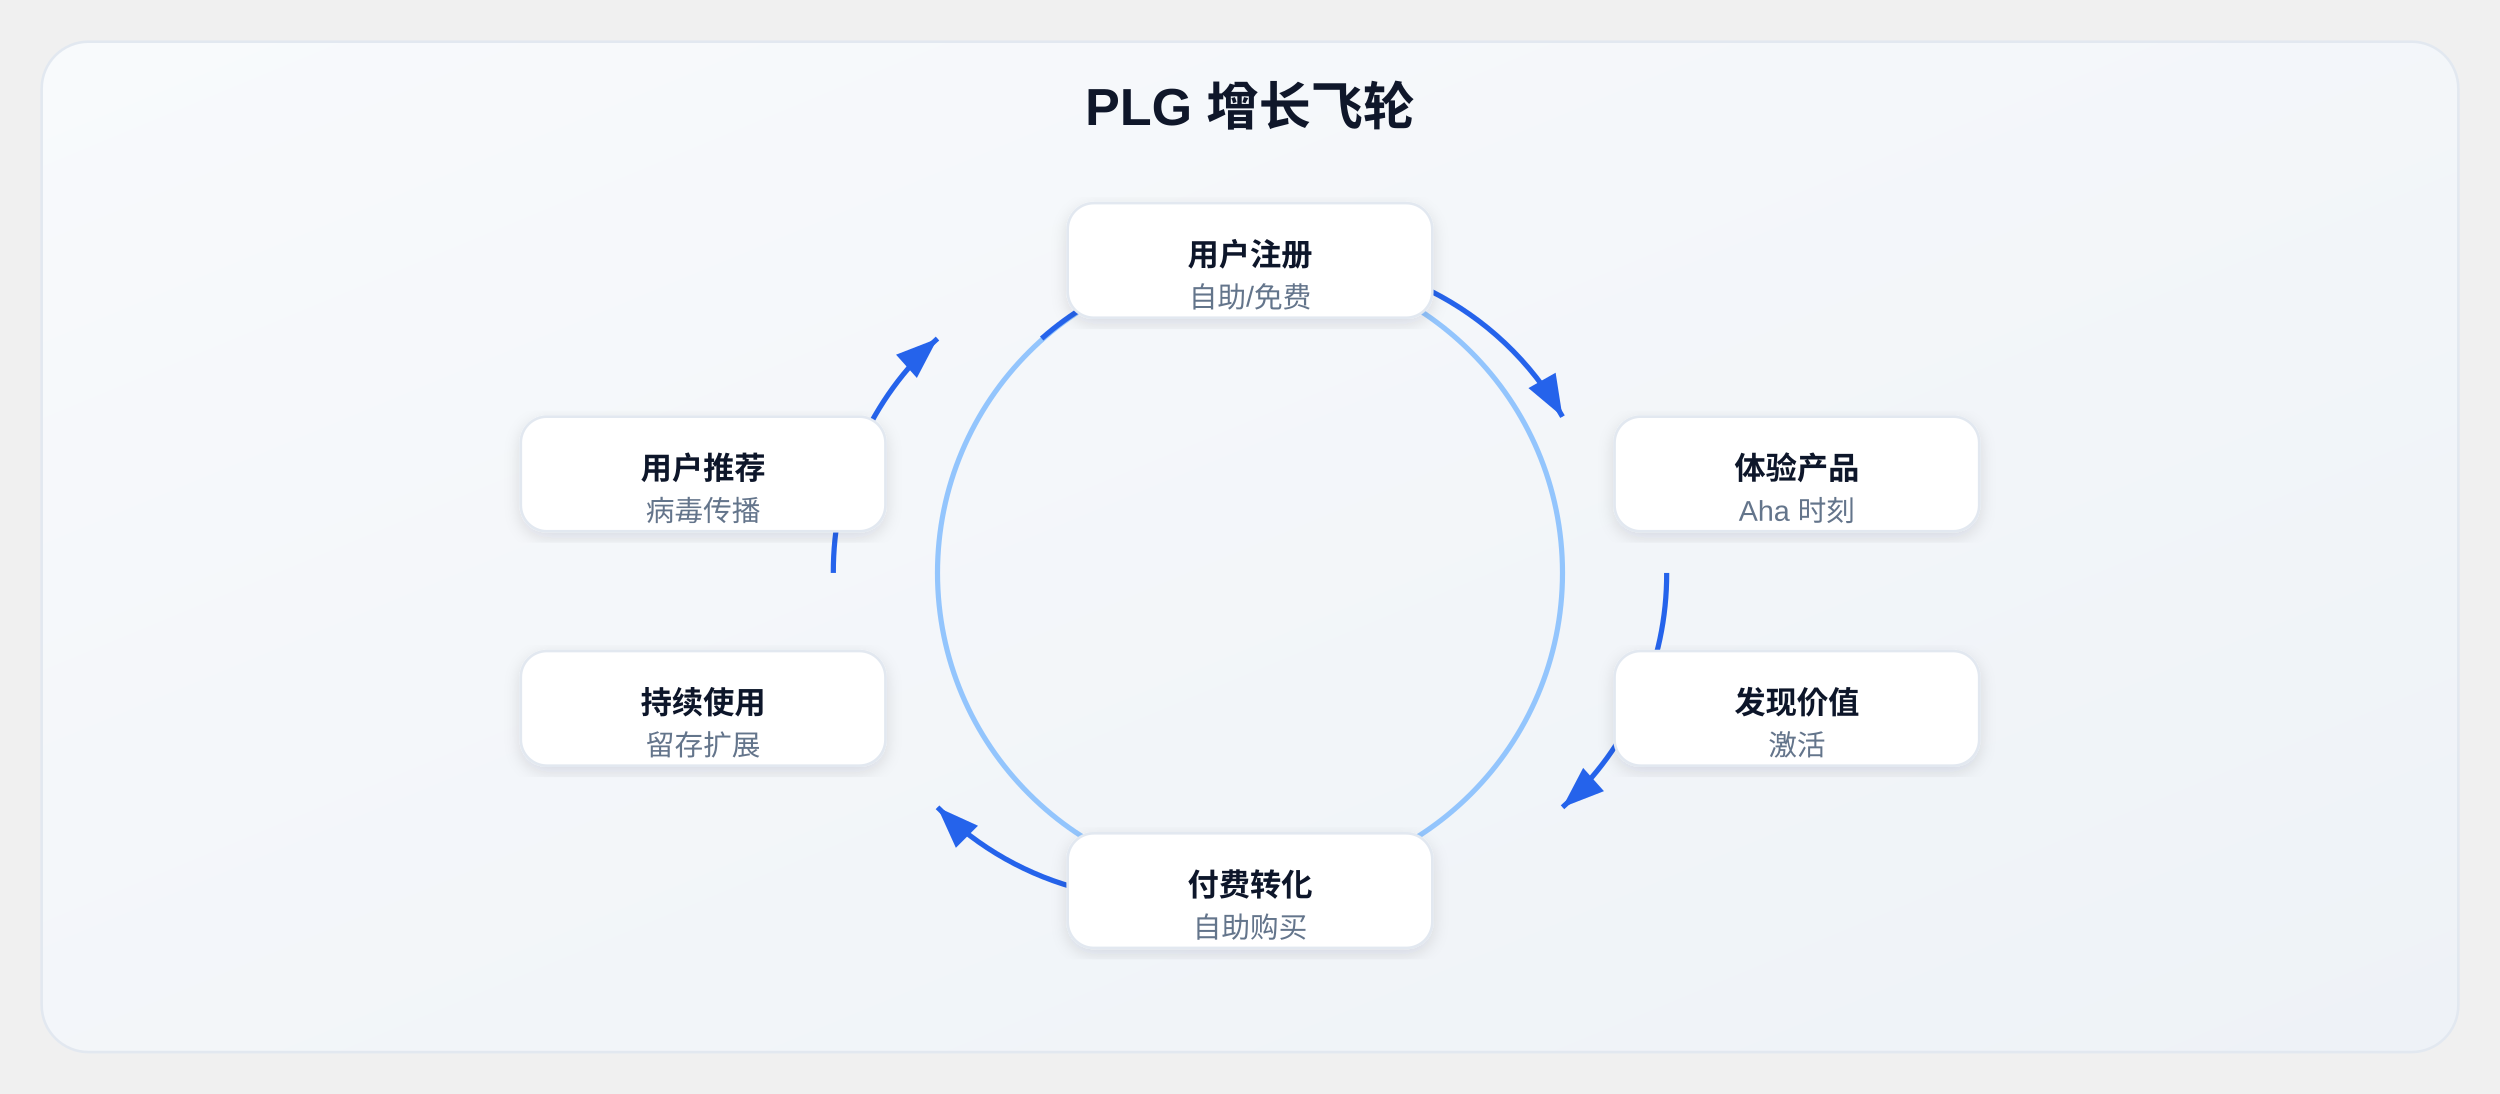
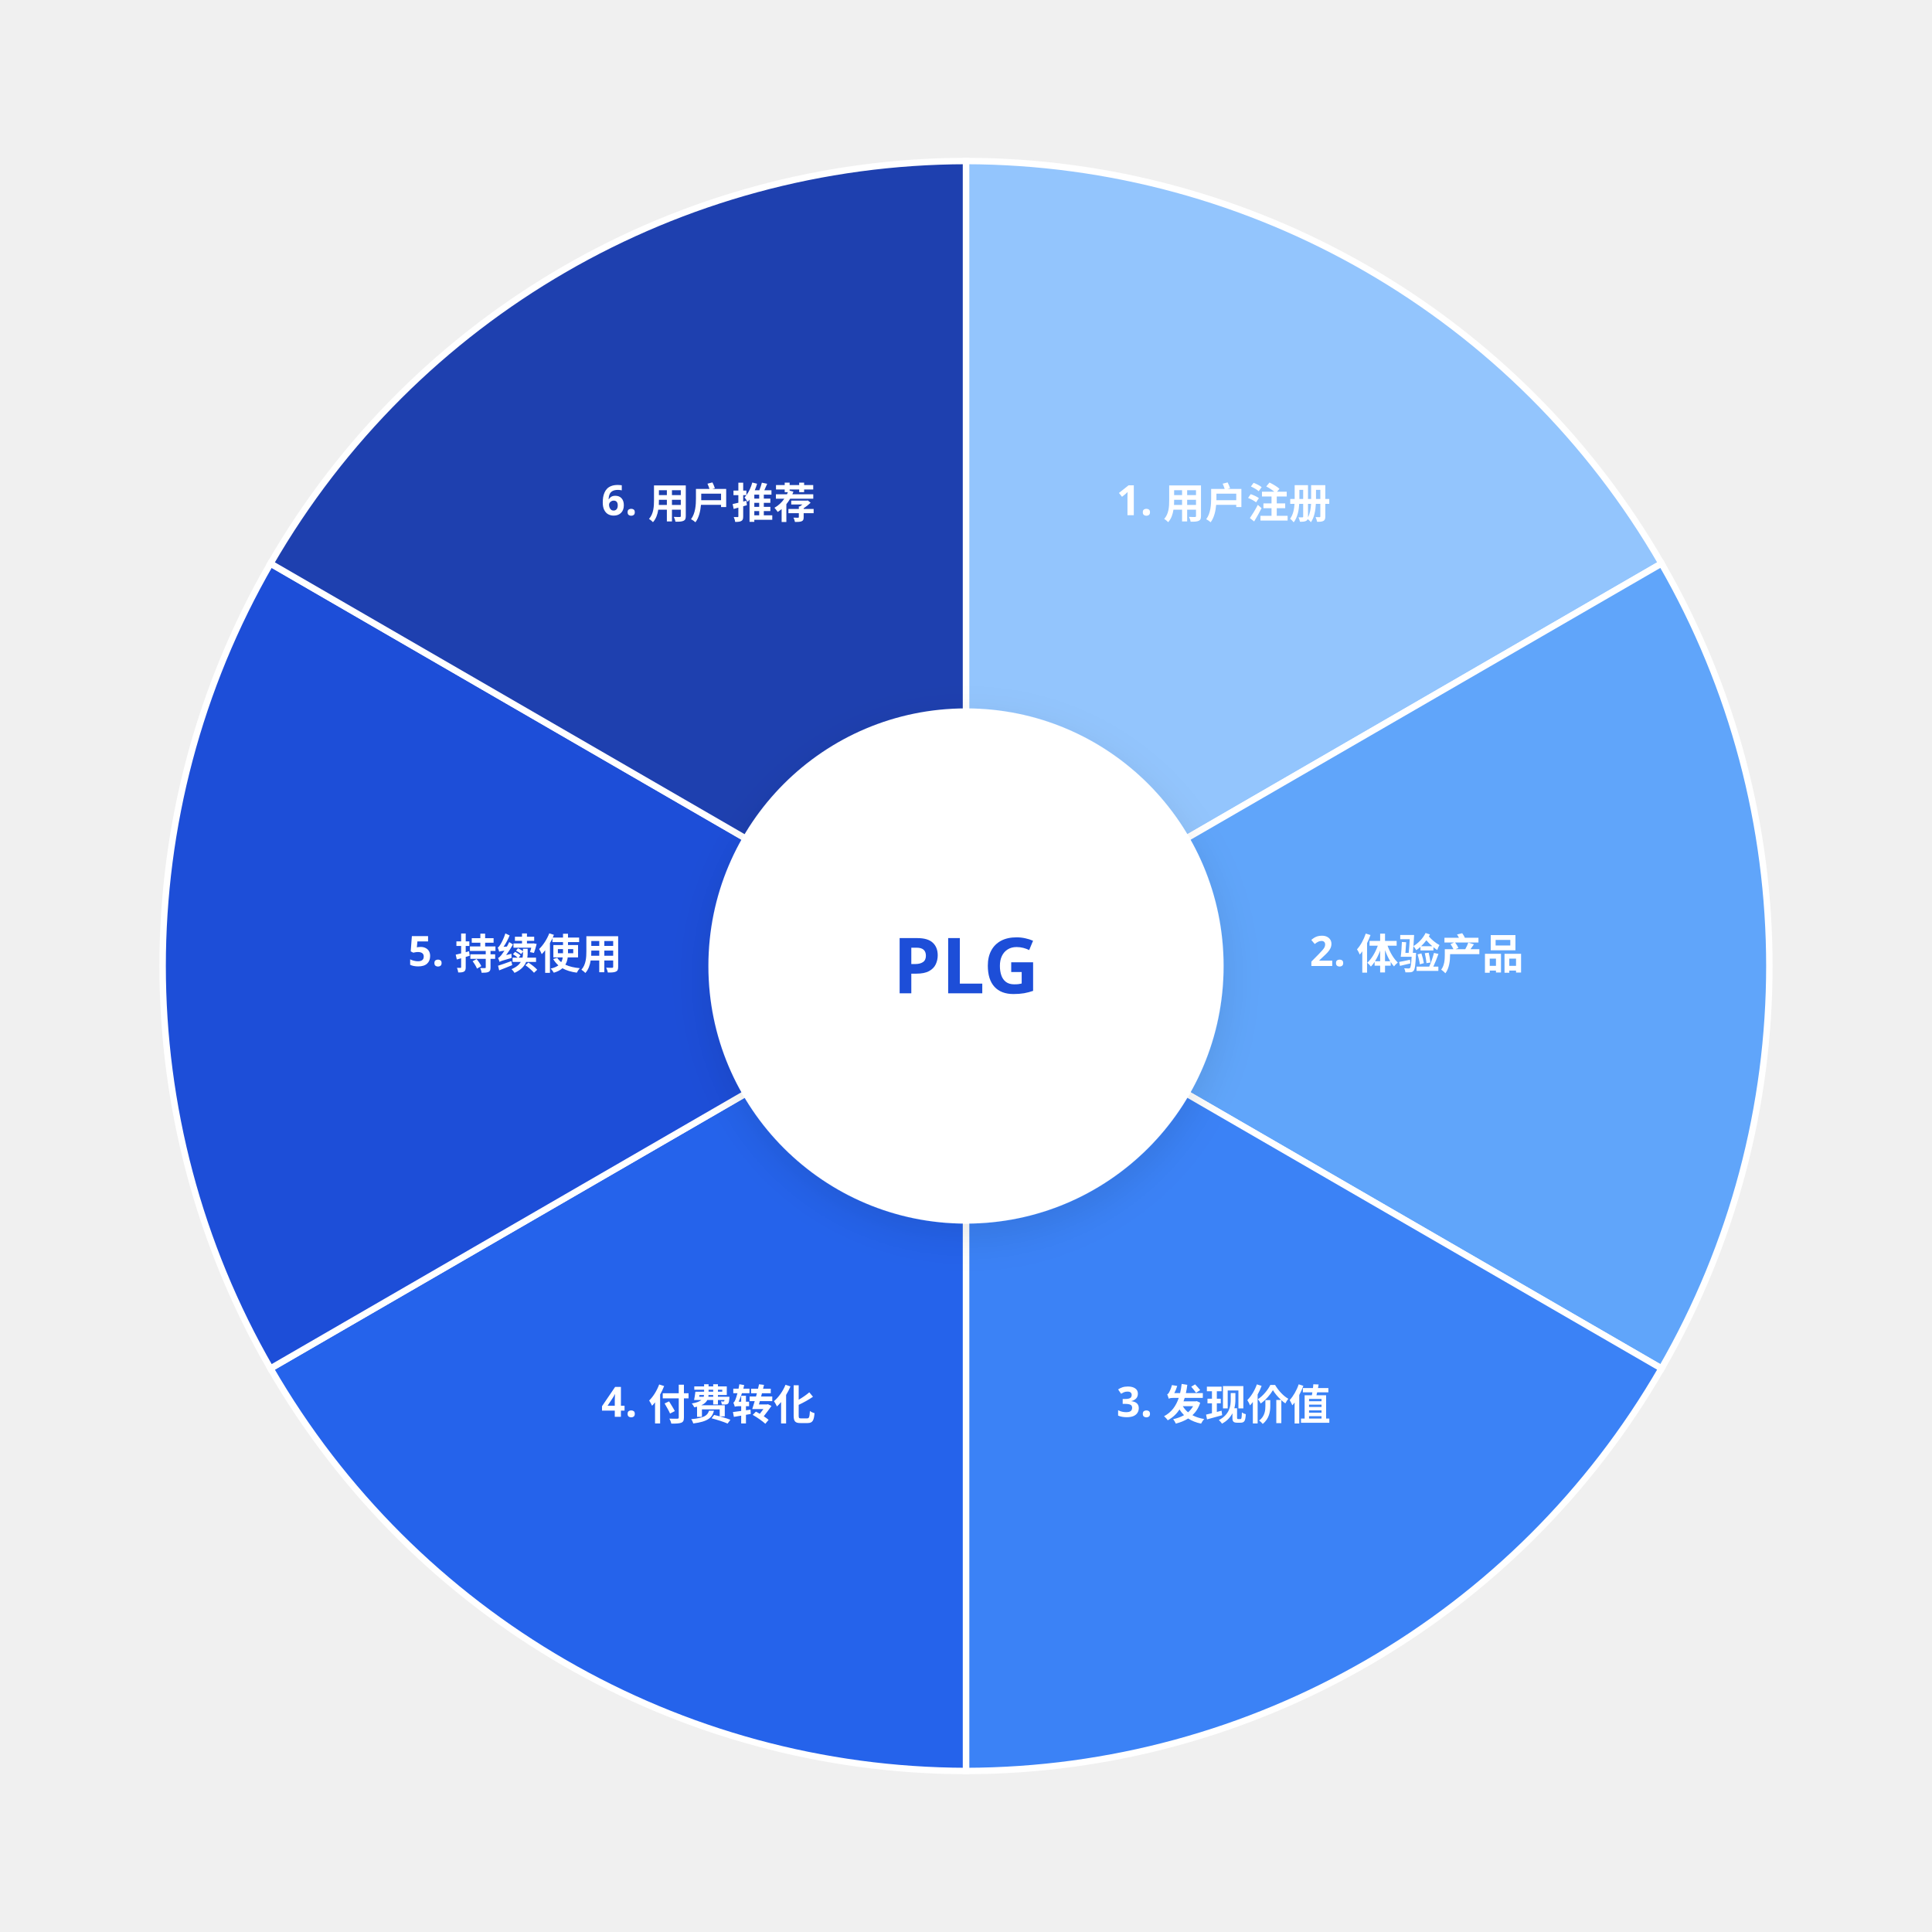
- <svg xmlns="http://www.w3.org/2000/svg" width="960" height="420" viewBox="0 0 960 420" role="img" aria-labelledby="plg-wheel-title plg-wheel-desc">
+ <svg xmlns="http://www.w3.org/2000/svg" width="600" height="600" viewBox="0 0 600 600">
  <defs>
-     <linearGradient id="plg-wheel-bg" x1="0" y1="0" x2="1" y2="1">
-       <stop offset="0%" stop-color="#F8FAFC" />
-       <stop offset="100%" stop-color="#EEF2F7" />
-     </linearGradient>
-     <filter id="plg-wheel-shadow" x="-10%" y="-10%" width="120%" height="120%">
-       <feDropShadow dx="0" dy="2" stdDeviation="3" flood-color="#0F172A" flood-opacity="0.12" />
+     <style>
+       .wedge { stroke: #FFFFFF; stroke-width: 2; }
+       .text-step { font-family: system-ui, sans-serif; font-weight: 700; font-size: 13px; text-anchor: middle; fill: #FFFFFF; }
+       .center-circle { fill: #FFFFFF; filter: url(#shadow); }
+       .center-text { font-family: system-ui, sans-serif; font-weight: 800; font-size: 24px; fill: #1D4ED8; text-anchor: middle; dominant-baseline: middle; }
+     </style>
+     <filter id="shadow" x="-20%" y="-20%" width="140%" height="140%">
+       <feDropShadow dx="0" dy="4" stdDeviation="6" flood-color="#000000" flood-opacity="0.1" />
    </filter>
-     <marker id="plg-wheel-arrow" markerWidth="10" markerHeight="10" refX="8" refY="3" orient="auto" markerUnits="strokeWidth">
-       <path d="M0,0 L8,3 L0,6 Z" fill="#2563EB" />
-     </marker>
-     <style>
-       .title { font: 700 20px/1.2 "Noto Sans SC", "PingFang SC", "Microsoft YaHei", Arial, sans-serif; fill: #0F172A; }
-       .node-title { font: 700 12px/1.2 "Noto Sans SC", "PingFang SC", "Microsoft YaHei", Arial, sans-serif; fill: #0F172A; }
-       .node-sub { font: 11px/1.2 "Noto Sans SC", "PingFang SC", "Microsoft YaHei", Arial, sans-serif; fill: #64748B; }
-       .ring { stroke: #93C5FD; stroke-width: 2; fill: none; }
-     </style>
  </defs>
-   <rect x="16" y="16" width="928" height="388" rx="18" fill="url(#plg-wheel-bg)" stroke="#E2E8F0" />
-   <text x="480" y="48" text-anchor="middle" class="title">PLG 增长飞轮</text>
-   <circle cx="480" cy="220" r="120" class="ring" />
-   <path d="M480 100 A120 120 0 0 1 600 160" stroke="#2563EB" stroke-width="2" fill="none" marker-end="url(#plg-wheel-arrow)" />
-   <path d="M640 220 A120 120 0 0 1 600 310" stroke="#2563EB" stroke-width="2" fill="none" marker-end="url(#plg-wheel-arrow)" />
-   <path d="M480 340 A120 120 0 0 1 360 310" stroke="#2563EB" stroke-width="2" fill="none" marker-end="url(#plg-wheel-arrow)" />
-   <path d="M320 220 A120 120 0 0 1 360 130" stroke="#2563EB" stroke-width="2" fill="none" marker-end="url(#plg-wheel-arrow)" />
-   <path d="M400 130 A120 120 0 0 1 480 100" stroke="#2563EB" stroke-width="2" fill="none" marker-end="url(#plg-wheel-arrow)" />
-   <g filter="url(#plg-wheel-shadow)">
-     <rect x="410" y="78" width="140" height="44" rx="10" fill="#FFFFFF" stroke="#E2E8F0" />
-     <text x="480" y="102" text-anchor="middle" class="node-title">用户注册</text>
-     <text x="480" y="118" text-anchor="middle" class="node-sub">自助/免费</text>
-   </g>
-   <g filter="url(#plg-wheel-shadow)">
-     <rect x="620" y="160" width="140" height="44" rx="10" fill="#FFFFFF" stroke="#E2E8F0" />
-     <text x="690" y="184" text-anchor="middle" class="node-title">体验产品</text>
-     <text x="690" y="200" text-anchor="middle" class="node-sub">Aha 时刻</text>
-   </g>
-   <g filter="url(#plg-wheel-shadow)">
-     <rect x="620" y="250" width="140" height="44" rx="10" fill="#FFFFFF" stroke="#E2E8F0" />
-     <text x="690" y="274" text-anchor="middle" class="node-title">发现价值</text>
-     <text x="690" y="290" text-anchor="middle" class="node-sub">激活</text>
-   </g>
-   <g filter="url(#plg-wheel-shadow)">
-     <rect x="410" y="320" width="140" height="44" rx="10" fill="#FFFFFF" stroke="#E2E8F0" />
-     <text x="480" y="344" text-anchor="middle" class="node-title">付费转化</text>
-     <text x="480" y="360" text-anchor="middle" class="node-sub">自助购买</text>
-   </g>
-   <g filter="url(#plg-wheel-shadow)">
-     <rect x="200" y="250" width="140" height="44" rx="10" fill="#FFFFFF" stroke="#E2E8F0" />
-     <text x="270" y="274" text-anchor="middle" class="node-title">持续使用</text>
-     <text x="270" y="290" text-anchor="middle" class="node-sub">留存扩展</text>
-   </g>
-   <g filter="url(#plg-wheel-shadow)">
-     <rect x="200" y="160" width="140" height="44" rx="10" fill="#FFFFFF" stroke="#E2E8F0" />
-     <text x="270" y="184" text-anchor="middle" class="node-title">用户推荐</text>
-     <text x="270" y="200" text-anchor="middle" class="node-sub">病毒传播</text>
+   <g transform="translate(300, 300)">
+     <path d="M0,0 L0,-250 A250,250 0 0 1 216,-125 Z" class="wedge" fill="#93C5FD" />
+     <text x="80" y="-140" class="text-step">1. 用户注册</text>
+     <path d="M0,0 L216,-125 A250,250 0 0 1 216,125 Z" class="wedge" fill="#60A5FA" />
+     <text x="140" y="0" class="text-step">2. 体验产品</text>
+     <path d="M0,0 L216,125 A250,250 0 0 1 0,250 Z" class="wedge" fill="#3B82F6" />
+     <text x="80" y="140" class="text-step">3. 发现价值</text>
+     <path d="M0,0 L0,250 A250,250 0 0 1 -216,125 Z" class="wedge" fill="#2563EB" />
+     <text x="-80" y="140" class="text-step">4. 付费转化</text>
+     <path d="M0,0 L-216,125 A250,250 0 0 1 -216,-125 Z" class="wedge" fill="#1D4ED8" />
+     <text x="-140" y="0" class="text-step">5. 持续使用</text>
+     <path d="M0,0 L-216,-125 A250,250 0 0 1 0,-250 Z" class="wedge" fill="#1E40AF" />
+     <text x="-80" y="-140" class="text-step">6. 用户推荐</text>
+     <circle r="80" class="center-circle" />
+     <text x="0" y="0" class="center-text">PLG</text>
  </g>
</svg>
